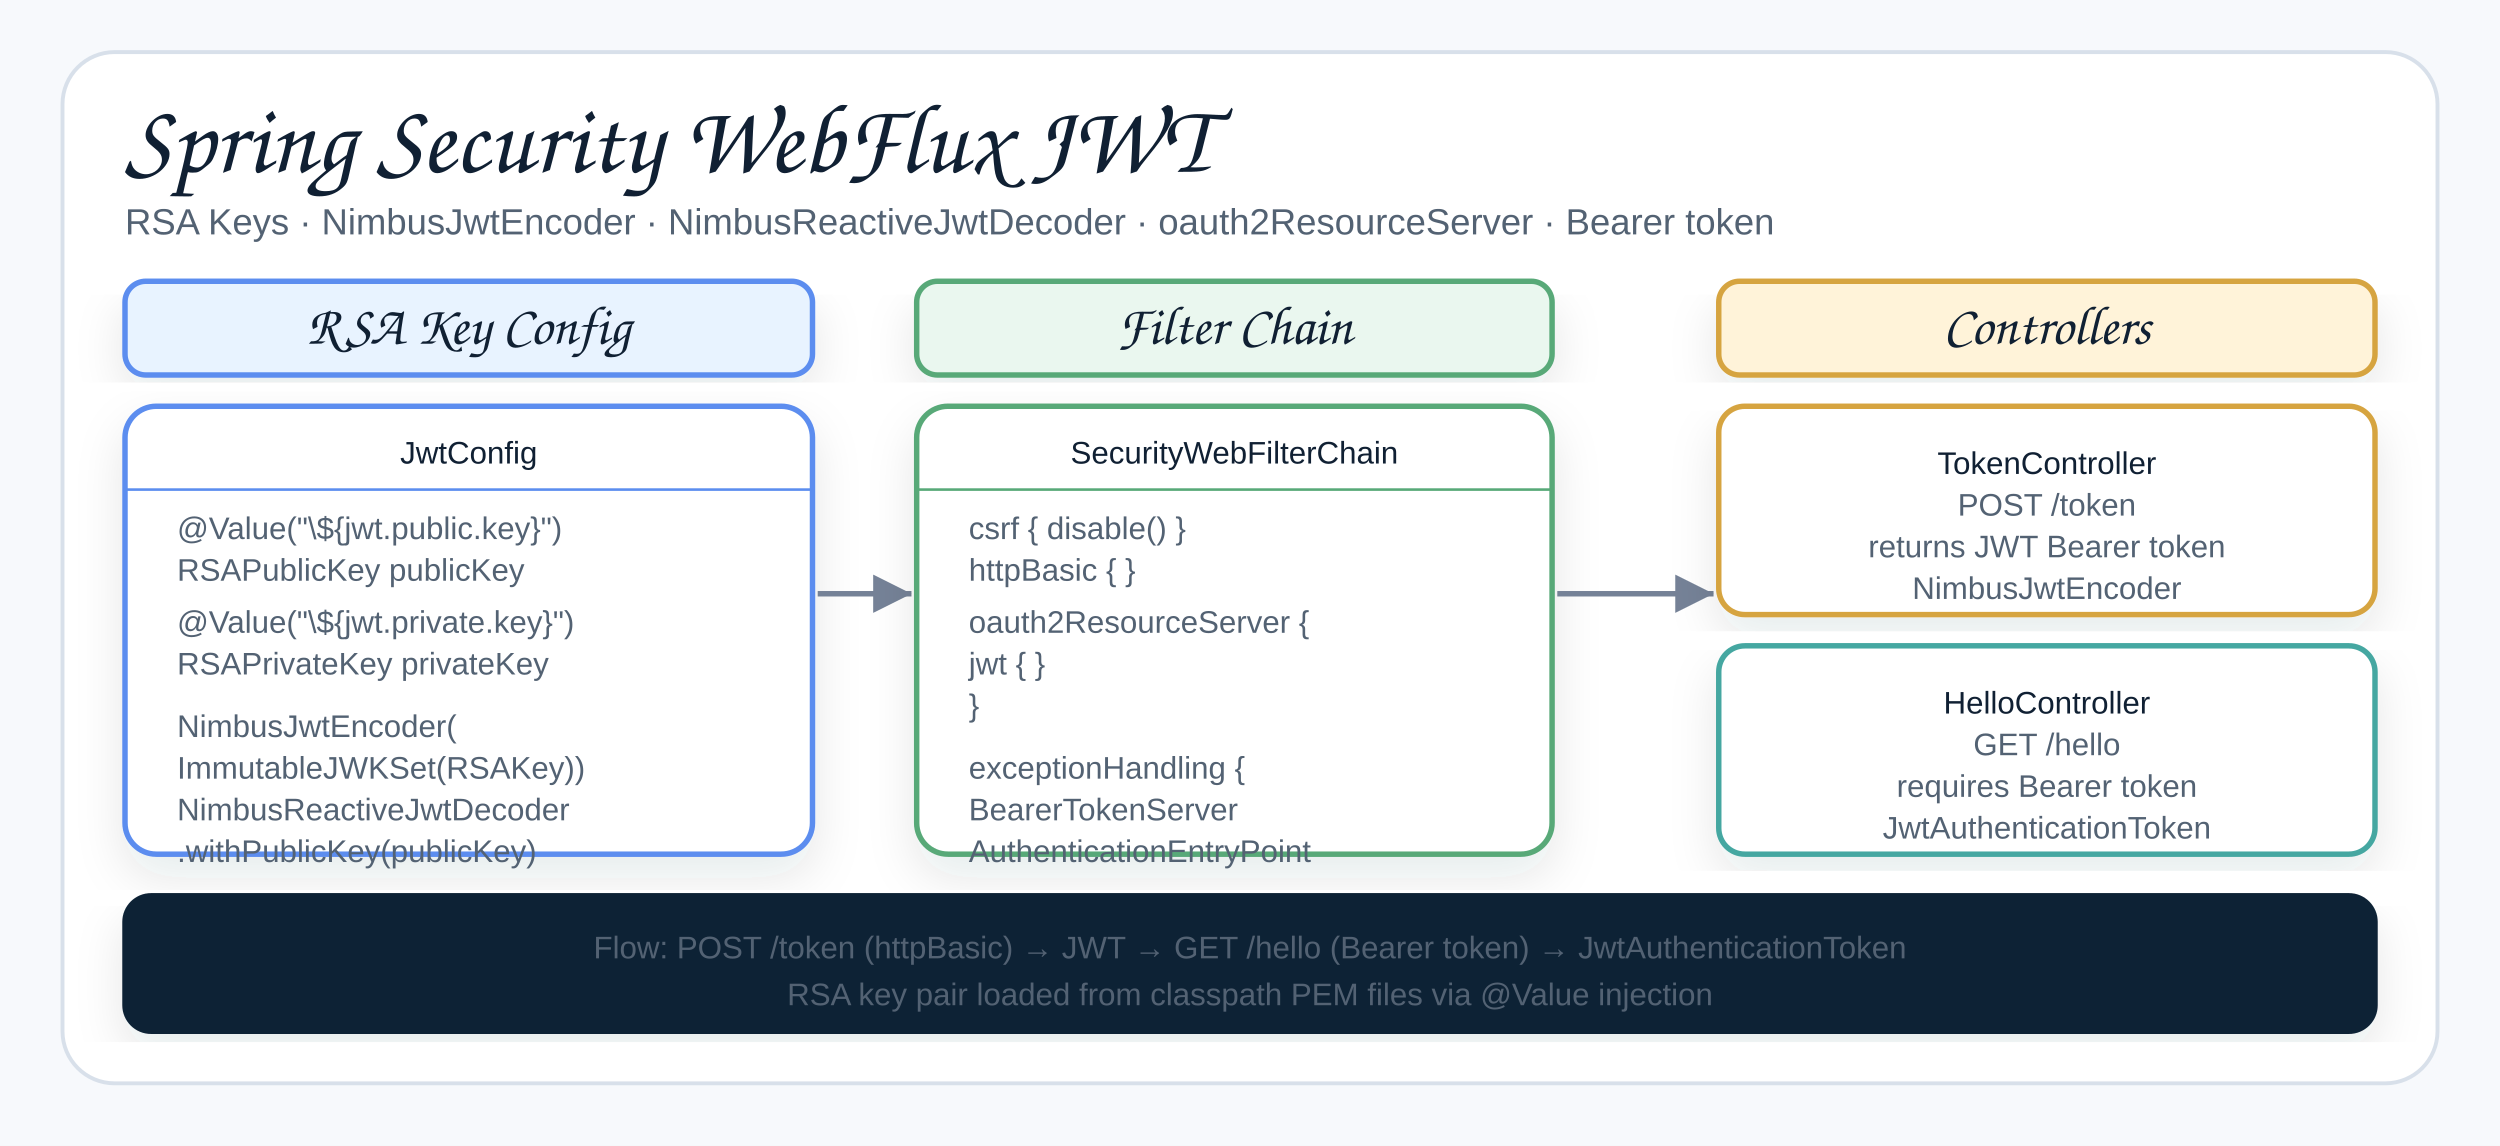
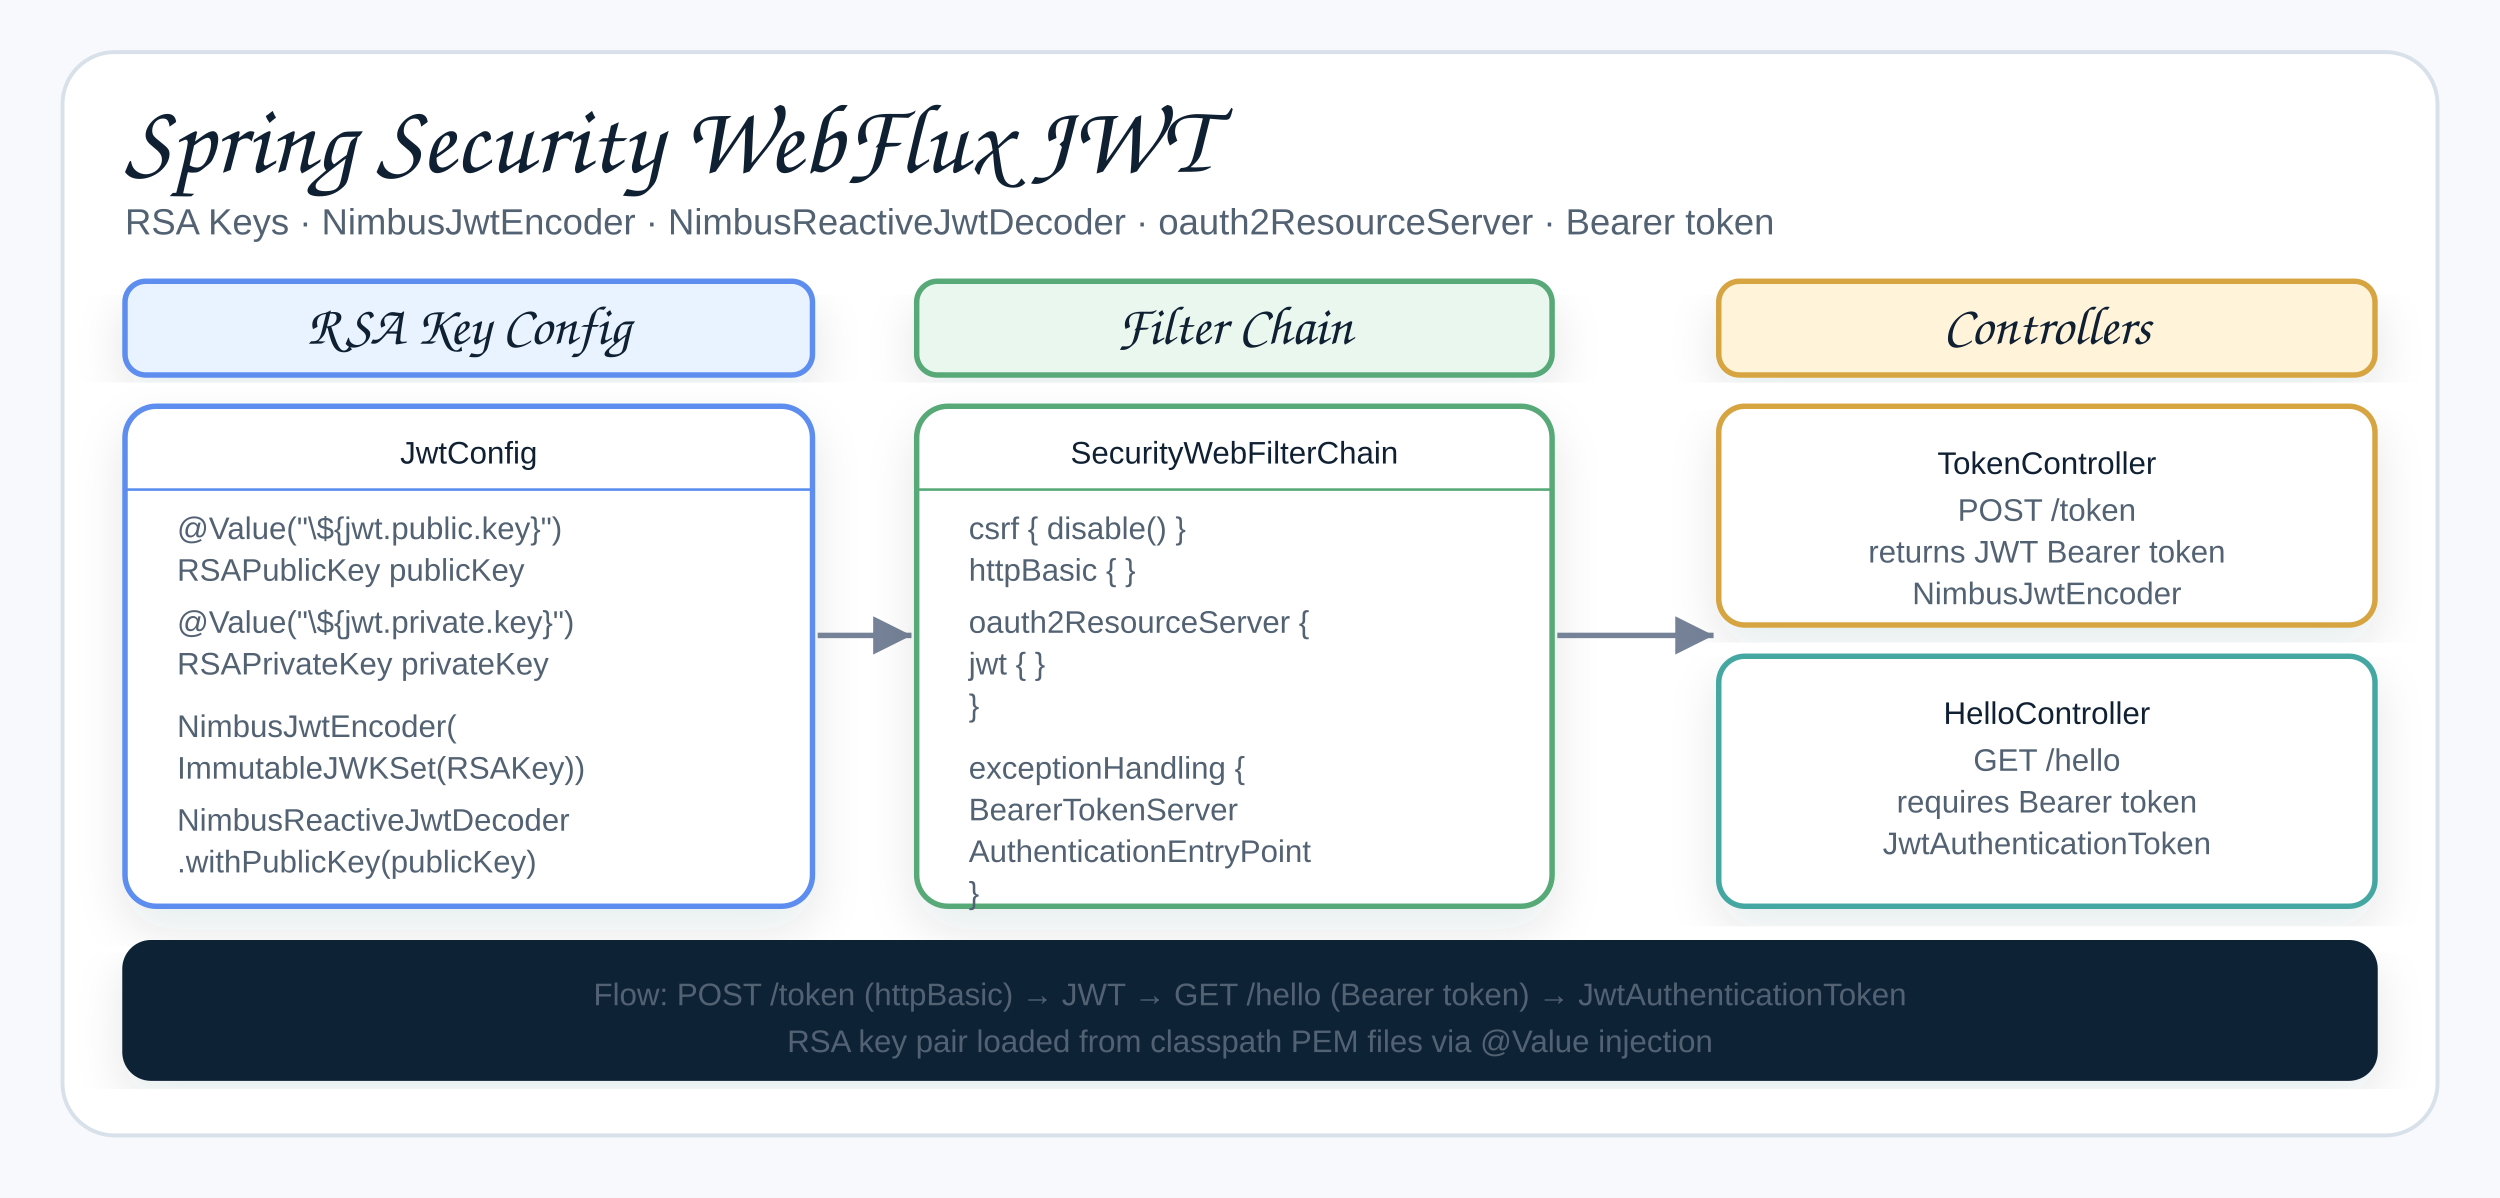
- <svg xmlns="http://www.w3.org/2000/svg" width="960" height="440" viewBox="0 0 960 440" role="img" aria-label="Spring Security WebFlux JWT Architecture">
+ <svg xmlns="http://www.w3.org/2000/svg" width="960" height="460" viewBox="0 0 960 460" role="img" aria-label="Spring Security WebFlux JWT Architecture">
  <defs>
    <filter id="shadow" x="-8%" y="-8%" width="116%" height="116%">
      <feDropShadow dx="0" dy="8" stdDeviation="9" flood-color="#1f2937" flood-opacity="0.10" />
    </filter>
    <marker id="arrow" markerWidth="9" markerHeight="9" refX="8" refY="4.5" orient="auto" markerUnits="strokeWidth">
      <path d="M1,1 L8,4.5 L1,8 Z" fill="#758297" />
    </marker>
    <style>
    .canvas{fill:#f7f9fc}.frame{fill:#fff;stroke:#d8e0ea;stroke-width:1.5}
    .title{font-family:"Architects Daughter","Comic Sans MS","Comic Sans",cursive;font-size:38px;font-weight:400;fill:#102033}
    .subtitle{font-family:"Comic Sans MS","Comic Sans","Comic Neue",Arial,sans-serif;font-size:14px;font-weight:400;fill:#536273}
    .smallLabel{font-family:"Architects Daughter","Comic Sans MS","Comic Sans",cursive;font-size:21px;font-weight:400;fill:#102033}
    .mono{font-family:"Comic Sans MS","Comic Sans","Comic Neue",Arial,sans-serif;font-size:12px;font-weight:400;fill:#102033}
    .small{font-family:"Comic Sans MS","Comic Sans","Comic Neue",Arial,sans-serif;font-size:12px;font-weight:400;fill:#536273}
    .card{stroke-width:2.1;filter:url(#shadow)}
    .line{stroke:#758297;stroke-width:2.1;fill:none;marker-end:url(#arrow)}
  </style>
  </defs>
-   <rect class="canvas" width="960" height="440" />
-   <rect class="frame" x="24" y="20" width="912" height="396" rx="20" />
+   <rect class="canvas" width="960" height="460" />
+   <rect class="frame" x="24" y="20" width="912" height="416" rx="20" />
  <text class="title" x="48" y="66">Spring Security WebFlux JWT</text>
  <text class="subtitle" x="48" y="90">RSA Keys · NimbusJwtEncoder · NimbusReactiveJwtDecoder · oauth2ResourceServer · Bearer token</text>
  <rect class="card" x="48" y="108" width="264" height="36" rx="8" fill="#E8F3FF" stroke="#5B8DEF" />
  <text class="smallLabel" x="180" y="132" text-anchor="middle">RSA Key Config</text>
-   <rect class="card" x="48" y="156" width="264" height="172" rx="12" fill="#ffffff" stroke="#5B8DEF" stroke-width="1.8" filter="url(#shadow)" />
+   <rect class="card" x="48" y="156" width="264" height="192" rx="12" fill="#ffffff" stroke="#5B8DEF" stroke-width="1.8" filter="url(#shadow)" />
  <text class="mono" x="180" y="178" text-anchor="middle" fill="#102033">JwtConfig</text>
  <line x1="48" y1="188" x2="312" y2="188" stroke="#5B8DEF" stroke-width="1" />
  <text class="small" x="68" y="207" fill="#536273">@Value("\${jwt.public.key}")</text>
  <text class="small" x="68" y="223" fill="#536273">RSAPublicKey publicKey</text>
  <text class="small" x="68" y="243" fill="#536273">@Value("\${jwt.private.key}")</text>
  <text class="small" x="68" y="259" fill="#536273">RSAPrivateKey privateKey</text>
  <text class="small" x="68" y="283" fill="#536273">NimbusJwtEncoder(</text>
  <text class="small" x="68" y="299" fill="#536273">  ImmutableJWKSet(RSAKey))</text>
-   <text class="small" x="68" y="315" fill="#536273">NimbusReactiveJwtDecoder</text>
-   <text class="small" x="68" y="331" fill="#536273">  .withPublicKey(publicKey)</text>
-   <path class="line" d="M314 228 L350 228" />
+   <text class="small" x="68" y="319" fill="#536273">NimbusReactiveJwtDecoder</text>
+   <text class="small" x="68" y="335" fill="#536273">  .withPublicKey(publicKey)</text>
+   <path class="line" d="M314 244 L350 244" />
  <rect class="card" x="352" y="108" width="244" height="36" rx="8" fill="#EAF7EF" stroke="#58A978" />
  <text class="smallLabel" x="474" y="132" text-anchor="middle">Filter Chain</text>
-   <rect class="card" x="352" y="156" width="244" height="172" rx="12" fill="#ffffff" stroke="#58A978" stroke-width="1.8" filter="url(#shadow)" />
+   <rect class="card" x="352" y="156" width="244" height="192" rx="12" fill="#ffffff" stroke="#58A978" stroke-width="1.8" filter="url(#shadow)" />
  <text class="mono" x="474" y="178" text-anchor="middle" fill="#102033">SecurityWebFilterChain</text>
  <line x1="352" y1="188" x2="596" y2="188" stroke="#58A978" stroke-width="1" />
  <text class="small" x="372" y="207" fill="#536273">csrf { disable() }</text>
  <text class="small" x="372" y="223" fill="#536273">httpBasic { }</text>
  <text class="small" x="372" y="243" fill="#536273">oauth2ResourceServer {</text>
  <text class="small" x="372" y="259" fill="#536273">  jwt { }</text>
  <text class="small" x="372" y="275" fill="#536273">}</text>
  <text class="small" x="372" y="299" fill="#536273">exceptionHandling {</text>
  <text class="small" x="372" y="315" fill="#536273">  BearerTokenServer</text>
  <text class="small" x="372" y="331" fill="#536273">  AuthenticationEntryPoint</text>
-   <path class="line" d="M598 228 L658 228" />
+   <text class="small" x="372" y="347" fill="#536273">}</text>
+   <path class="line" d="M598 244 L658 244" />
  <rect class="card" x="660" y="108" width="252" height="36" rx="8" fill="#FFF3D9" stroke="#D6A441" />
  <text class="smallLabel" x="786" y="132" text-anchor="middle">Controllers</text>
-   <rect class="card" x="660" y="156" width="252" height="80" rx="10" fill="#ffffff" stroke="#D6A441" stroke-width="1.8" filter="url(#shadow)" />
+   <rect class="card" x="660" y="156" width="252" height="84" rx="10" fill="#ffffff" stroke="#D6A441" stroke-width="1.8" filter="url(#shadow)" />
  <text class="mono" x="786" y="182" text-anchor="middle" fill="#102033">TokenController</text>
-   <text class="small" x="786" y="198" text-anchor="middle">POST /token</text>
-   <text class="small" x="786" y="214" text-anchor="middle">returns JWT Bearer token</text>
-   <text class="small" x="786" y="230" text-anchor="middle">NimbusJwtEncoder</text>
-   <rect class="card" x="660" y="248" width="252" height="80" rx="10" fill="#ffffff" stroke="#45A7A1" stroke-width="1.8" filter="url(#shadow)" />
-   <text class="mono" x="786" y="274" text-anchor="middle" fill="#102033">HelloController</text>
-   <text class="small" x="786" y="290" text-anchor="middle">GET /hello</text>
-   <text class="small" x="786" y="306" text-anchor="middle">requires Bearer token</text>
-   <text class="small" x="786" y="322" text-anchor="middle">JwtAuthenticationToken</text>
-   <rect class="card" x="48" y="344" width="864" height="52" rx="10" fill="#0d2435" stroke="#0d2435" filter="url(#shadow)" />
-   <text class="small" x="480" y="368" text-anchor="middle" fill="#dbeafe">Flow: POST /token (httpBasic) → JWT → GET /hello (Bearer token) → JwtAuthenticationToken</text>
-   <text class="small" x="480" y="386" text-anchor="middle" fill="#dbeafe">RSA key pair loaded from classpath PEM files via @Value injection</text>
+   <text class="small" x="786" y="200" text-anchor="middle">POST /token</text>
+   <text class="small" x="786" y="216" text-anchor="middle">returns JWT Bearer token</text>
+   <text class="small" x="786" y="232" text-anchor="middle">NimbusJwtEncoder</text>
+   <rect class="card" x="660" y="252" width="252" height="96" rx="10" fill="#ffffff" stroke="#45A7A1" stroke-width="1.8" filter="url(#shadow)" />
+   <text class="mono" x="786" y="278" text-anchor="middle" fill="#102033">HelloController</text>
+   <text class="small" x="786" y="296" text-anchor="middle">GET /hello</text>
+   <text class="small" x="786" y="312" text-anchor="middle">requires Bearer token</text>
+   <text class="small" x="786" y="328" text-anchor="middle">JwtAuthenticationToken</text>
+   <rect class="card" x="48" y="362" width="864" height="52" rx="10" fill="#0d2435" stroke="#0d2435" filter="url(#shadow)" />
+   <text class="small" x="480" y="386" text-anchor="middle" fill="#dbeafe">Flow: POST /token (httpBasic) → JWT → GET /hello (Bearer token) → JwtAuthenticationToken</text>
+   <text class="small" x="480" y="404" text-anchor="middle" fill="#dbeafe">RSA key pair loaded from classpath PEM files via @Value injection</text>
</svg>
